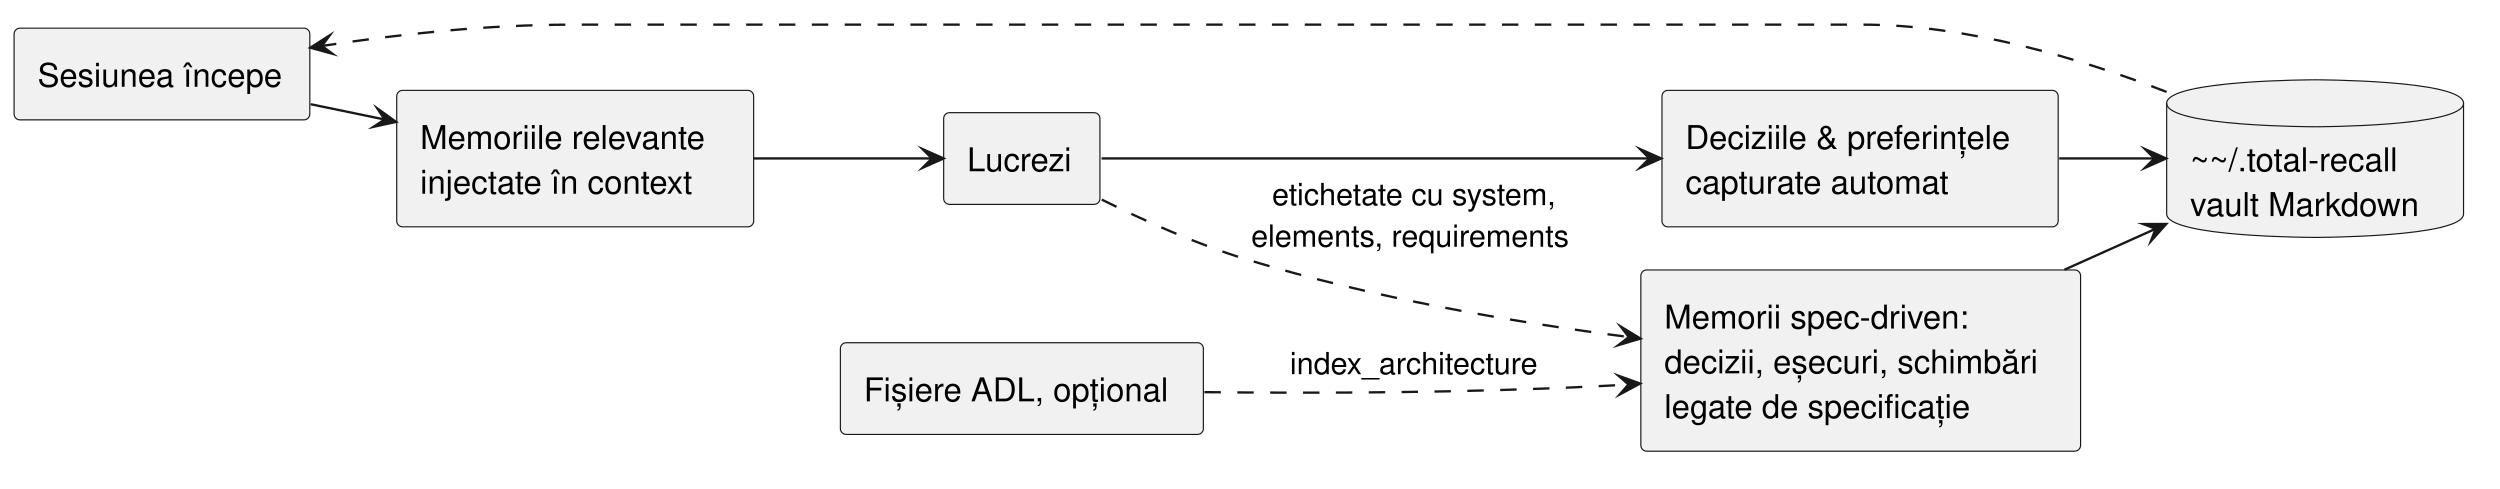
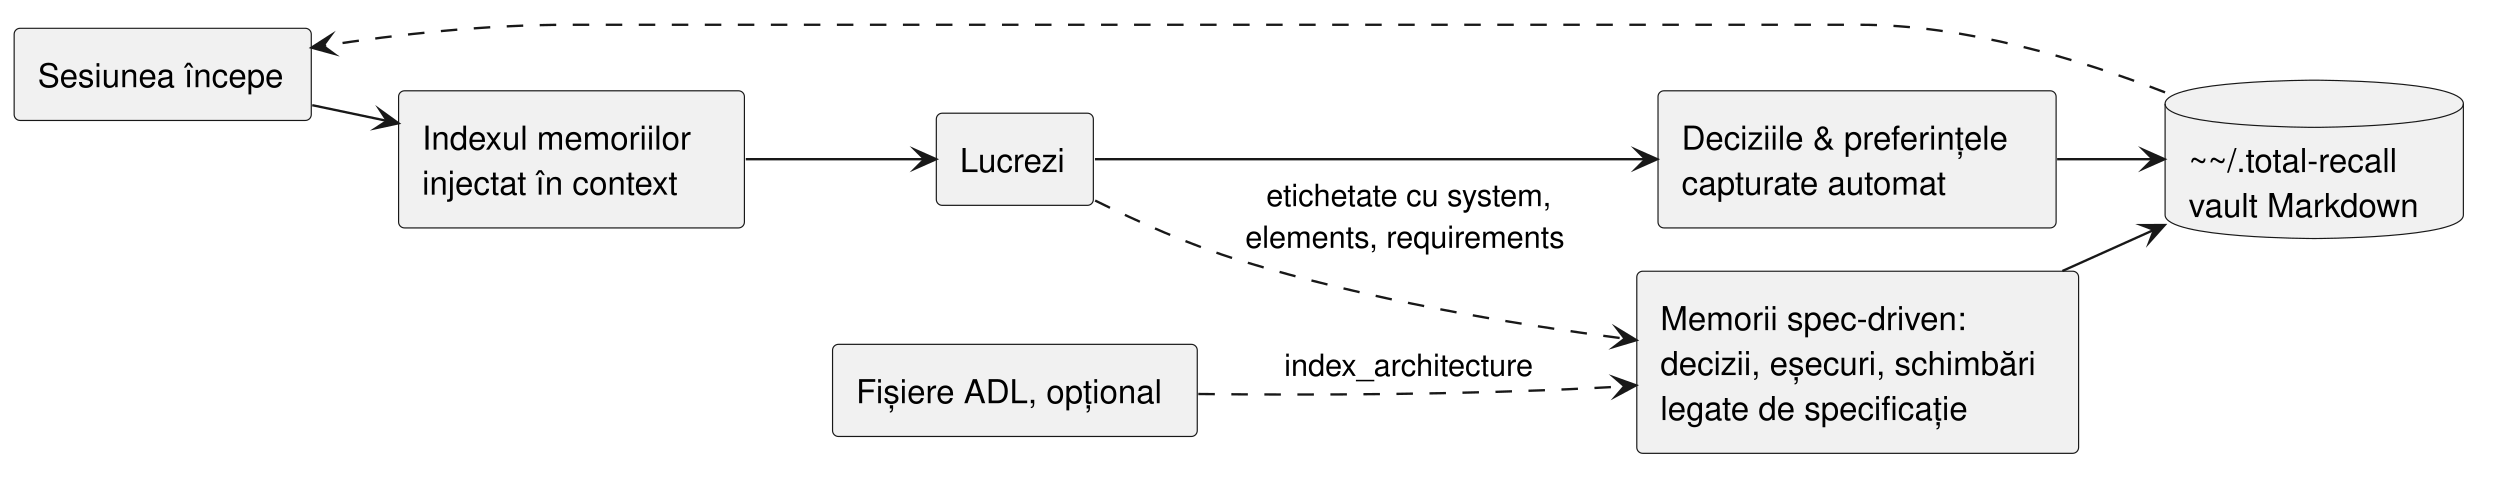
- <svg xmlns="http://www.w3.org/2000/svg" version="1.1" data-diagram-type="DESCRIPTION" style="width:1065px;height:208px;background:#FFFFFF;" width="1065px" height="208px" viewBox="0 0 1065 208" zoomAndPan="magnify" preserveAspectRatio="none" contentStyleType="text/css">
+ <svg xmlns="http://www.w3.org/2000/svg" version="1.1" data-diagram-type="DESCRIPTION" style="width:1060px;height:208px;background:#FFFFFF;" width="1060px" height="208px" viewBox="0 0 1060 208" zoomAndPan="magnify" preserveAspectRatio="none" contentStyleType="text/css">
  <defs />
  <g font-family="sans-serif" lengthAdjust="spacing">
    <g class="entity" data-qualified-name="A" id="ent0001" data-source-line="6">
      <rect x="6" y="12" width="125.98" height="39.068" fill="#F1F1F1" style="stroke:#181818;stroke-width:0.5;" rx="2.5" ry="2.5" />
      <text x="16" y="36.966" fill="#000" font-size="14" textLength="105.98" font-family="Helvetica">Sesiunea începe</text>
    </g>
    <g class="entity" data-qualified-name="B" id="ent0002" data-source-line="7">
-       <rect x="169" y="38.5" width="152.061" height="58.136" fill="#F1F1F1" style="stroke:#181818;stroke-width:0.5;" rx="2.5" ry="2.5" />
-       <text x="179" y="63.466" fill="#000" font-size="14" textLength="132.061" font-family="Helvetica">Memoriile relevante</text>
-       <text x="179" y="82.534" fill="#000" font-size="14" textLength="125.146" font-family="Helvetica">injectate în context</text>
+       <rect x="169" y="38.5" width="146.63" height="58.136" fill="#F1F1F1" style="stroke:#181818;stroke-width:0.5;" rx="2.5" ry="2.5" />
+       <text x="179" y="63.466" fill="#000" font-size="14" textLength="126.63" font-family="Helvetica">Indexul memoriilor</text>
+       <text x="179" y="82.534" fill="#000" font-size="14" textLength="117.25" font-family="Helvetica">injectat în context</text>
    </g>
    <g class="entity" data-qualified-name="C" id="ent0003" data-source-line="8">
-       <rect x="402" y="48" width="66.578" height="39.068" fill="#F1F1F1" style="stroke:#181818;stroke-width:0.5;" rx="2.5" ry="2.5" />
-       <text x="412" y="72.966" fill="#000" font-size="14" textLength="46.578" font-family="Helvetica">Lucrezi</text>
+       <rect x="397" y="48" width="66.578" height="39.068" fill="#F1F1F1" style="stroke:#181818;stroke-width:0.5;" rx="2.5" ry="2.5" />
+       <text x="407" y="72.966" fill="#000" font-size="14" textLength="46.578" font-family="Helvetica">Lucrezi</text>
    </g>
    <g class="entity" data-qualified-name="D" id="ent0004" data-source-line="9">
-       <rect x="708" y="38.5" width="168.791" height="58.136" fill="#F1F1F1" style="stroke:#181818;stroke-width:0.5;" rx="2.5" ry="2.5" />
-       <text x="718" y="63.466" fill="#000" font-size="14" textLength="148.791" font-family="Helvetica">Deciziile &amp; preferințele</text>
-       <text x="718" y="82.534" fill="#000" font-size="14" textLength="123.144" font-family="Helvetica">capturate automat</text>
+       <rect x="703" y="38.5" width="168.791" height="58.136" fill="#F1F1F1" style="stroke:#181818;stroke-width:0.5;" rx="2.5" ry="2.5" />
+       <text x="713" y="63.466" fill="#000" font-size="14" textLength="148.791" font-family="Helvetica">Deciziile &amp; preferințele</text>
+       <text x="713" y="82.534" fill="#000" font-size="14" textLength="123.144" font-family="Helvetica">capturate automat</text>
    </g>
    <g class="entity" data-qualified-name="E" id="ent0005" data-source-line="10">
-       <path d="M923,44 C923,34 986.235,34 986.235,34 C986.235,34 1049.47,34 1049.47,44 L1049.47,91.136 C1049.47,101.136 986.235,101.136 986.235,101.136 C986.235,101.136 923,101.136 923,91.136 L923,44" style="stroke:#181818;stroke-width:0.5;" fill="#F1F1F1" />
-       <path d="M923,44 C923,54 986.235,54 986.235,54 C986.235,54 1049.47,54 1049.47,44" style="stroke:#181818;stroke-width:0.5;" fill="none" />
-       <text x="933" y="72.966" fill="#000" font-size="14" textLength="95.004" font-family="Helvetica">~~/.total-recall</text>
-       <text x="933" y="92.034" fill="#000" font-size="14" textLength="106.47" font-family="Helvetica">vault Markdown</text>
+       <path d="M918,44 C918,34 981.235,34 981.235,34 C981.235,34 1044.47,34 1044.47,44 L1044.47,91.136 C1044.47,101.136 981.235,101.136 981.235,101.136 C981.235,101.136 918,101.136 918,91.136 L918,44" style="stroke:#181818;stroke-width:0.5;" fill="#F1F1F1" />
+       <path d="M918,44 C918,54 981.235,54 981.235,54 C981.235,54 1044.47,54 1044.47,44" style="stroke:#181818;stroke-width:0.5;" fill="none" />
+       <text x="928" y="72.966" fill="#000" font-size="14" textLength="95.004" font-family="Helvetica">~~/.total-recall</text>
+       <text x="928" y="92.034" fill="#000" font-size="14" textLength="106.47" font-family="Helvetica">vault Markdown</text>
    </g>
    <g class="entity" data-qualified-name="G" id="ent0006" data-source-line="11">
-       <rect x="699" y="115" width="187.327" height="77.204" fill="#F1F1F1" style="stroke:#181818;stroke-width:0.5;" rx="2.5" ry="2.5" />
-       <text x="709" y="139.966" fill="#000" font-size="14" textLength="138.655" font-family="Helvetica">Memorii spec-driven:</text>
-       <text x="709" y="159.034" fill="#000" font-size="14" textLength="167.327" font-family="Helvetica">decizii, eșecuri, schimbări</text>
-       <text x="709" y="178.102" fill="#000" font-size="14" textLength="137.815" font-family="Helvetica">legate de specificație</text>
+       <rect x="694" y="115" width="187.327" height="77.204" fill="#F1F1F1" style="stroke:#181818;stroke-width:0.5;" rx="2.5" ry="2.5" />
+       <text x="704" y="139.966" fill="#000" font-size="14" textLength="138.655" font-family="Helvetica">Memorii spec-driven:</text>
+       <text x="704" y="159.034" fill="#000" font-size="14" textLength="167.327" font-family="Helvetica">decizii, eșecuri, schimbări</text>
+       <text x="704" y="178.102" fill="#000" font-size="14" textLength="137.815" font-family="Helvetica">legate de specificație</text>
    </g>
    <g class="entity" data-qualified-name="Hh" id="ent0007" data-source-line="12">
-       <rect x="358" y="146" width="154.637" height="39.068" fill="#F1F1F1" style="stroke:#181818;stroke-width:0.5;" rx="2.5" ry="2.5" />
-       <text x="368" y="170.966" fill="#000" font-size="14" textLength="134.637" font-family="Helvetica">Fișiere ADL, opțional</text>
+       <rect x="353" y="146" width="154.637" height="39.068" fill="#F1F1F1" style="stroke:#181818;stroke-width:0.5;" rx="2.5" ry="2.5" />
+       <text x="363" y="170.966" fill="#000" font-size="14" textLength="134.637" font-family="Helvetica">Fișiere ADL, opțional</text>
    </g>
    <g class="link" data-entity-1="ent0001" data-entity-2="ent0002" id="lnk8" data-link-type="dependency">
-       <polygon points="168.734,51.928,160.731,46.187,163.837,50.915,159.11,54.021,168.734,51.928" fill="#181818" style="stroke:#181818;stroke-width:1;stroke-linejoin:miter;stroke-miterlimit:10;" />
-       <path d="M132.327,44.395 C144.126,46.836 151.689,48.401 163.837,50.915" style="stroke:#181818;stroke-width:1;" fill="none" />
+       <polygon points="168.959,52.273,160.973,46.509,164.066,51.246,159.329,54.338,168.959,52.273" fill="#181818" style="stroke:#181818;stroke-width:1;stroke-linejoin:miter;stroke-miterlimit:10;" />
+       <path d="M132.401,44.599 C144.277,47.092 151.906,48.693 164.066,51.246" style="stroke:#181818;stroke-width:1;" fill="none" />
    </g>
    <g class="link" data-entity-1="ent0002" data-entity-2="ent0003" id="lnk9" data-link-type="dependency">
-       <polygon points="401.98,67.5,392.98,63.5,396.98,67.5,392.98,71.5,401.98,67.5" fill="#181818" style="stroke:#181818;stroke-width:1;stroke-linejoin:miter;stroke-miterlimit:10;" />
-       <path d="M321.042,67.5 C349.173,67.5 374.689,67.5 396.98,67.5" style="stroke:#181818;stroke-width:1;" fill="none" />
+       <polygon points="396.918,67.5,387.918,63.5,391.918,67.5,387.918,71.5,396.918,67.5" fill="#181818" style="stroke:#181818;stroke-width:1;stroke-linejoin:miter;stroke-miterlimit:10;" />
+       <path d="M316.212,67.5 C344.129,67.5 369.611,67.5 391.918,67.5" style="stroke:#181818;stroke-width:1;" fill="none" />
    </g>
    <g class="link" data-entity-1="ent0003" data-entity-2="ent0004" id="lnk10" data-link-type="dependency">
-       <polygon points="707.651,67.5,698.651,63.5,702.651,67.5,698.651,71.5,707.651,67.5" fill="#181818" style="stroke:#181818;stroke-width:1;stroke-linejoin:miter;stroke-miterlimit:10;" />
-       <path d="M469.261,67.5 C522.987,67.5 626.452,67.5 702.651,67.5" style="stroke:#181818;stroke-width:1;" fill="none" />
+       <polygon points="702.651,67.5,693.651,63.5,697.651,67.5,693.651,71.5,702.651,67.5" fill="#181818" style="stroke:#181818;stroke-width:1;stroke-linejoin:miter;stroke-miterlimit:10;" />
+       <path d="M464.261,67.5 C517.987,67.5 621.452,67.5 697.651,67.5" style="stroke:#181818;stroke-width:1;" fill="none" />
    </g>
    <g class="link" data-entity-1="ent0004" data-entity-2="ent0005" id="lnk11" data-link-type="dependency">
-       <polygon points="922.763,67.5,913.763,63.5,917.763,67.5,913.763,71.5,922.763,67.5" fill="#181818" style="stroke:#181818;stroke-width:1;stroke-linejoin:miter;stroke-miterlimit:10;" />
-       <path d="M877.216,67.5 C892.514,67.5 903.228,67.5 917.763,67.5" style="stroke:#181818;stroke-width:1;" fill="none" />
+       <polygon points="917.763,67.5,908.763,63.5,912.763,67.5,908.763,71.5,917.763,67.5" fill="#181818" style="stroke:#181818;stroke-width:1;stroke-linejoin:miter;stroke-miterlimit:10;" />
+       <path d="M872.216,67.5 C887.514,67.5 898.228,67.5 912.763,67.5" style="stroke:#181818;stroke-width:1;" fill="none" />
    </g>
    <g class="link" data-entity-1="ent0005" data-entity-2="ent0001" id="lnk12" data-link-type="dependency">
-       <polygon points="132.195,20.324,141.692,22.93,137.138,19.574,140.494,15.02,132.195,20.324" fill="#181818" style="stroke:#181818;stroke-width:1;stroke-linejoin:miter;stroke-miterlimit:10;" />
-       <path d="M922.981,39.167 C886.15,24.862 838.074,10.5 793.5,10.5 C244,10.5 244,10.5 244,10.5 C206.726,10.5 170.226,14.559 137.138,19.574" style="stroke:#181818;stroke-width:1;stroke-dasharray:7,7;" fill="none" />
+       <polygon points="132.095,20.201,141.597,22.793,137.037,19.444,140.386,14.885,132.095,20.201" fill="#181818" style="stroke:#181818;stroke-width:1;stroke-linejoin:miter;stroke-miterlimit:10;" />
+       <path d="M917.981,39.167 C881.15,24.862 833.074,10.5 788.5,10.5 C241.5,10.5 241.5,10.5 241.5,10.5 C205.054,10.5 169.515,14.474 137.037,19.444" style="stroke:#181818;stroke-width:1;stroke-dasharray:7,7;" fill="none" />
    </g>
    <g class="link" data-entity-1="ent0003" data-entity-2="ent0006" id="lnk13" data-link-type="dependency">
-       <polygon points="698.823,144.226,690.413,139.101,693.865,143.583,689.383,147.035,698.823,144.226" fill="#181818" style="stroke:#181818;stroke-width:1;stroke-linejoin:miter;stroke-miterlimit:10;" />
-       <path d="M469.342,85.034 C487.145,93.869 509.789,104.048 531,110.5 C585.488,127.075 643.491,137.047 693.865,143.583" style="stroke:#181818;stroke-width:1;stroke-dasharray:7,7;" fill="none" />
-       <text x="541.886" y="87.397" fill="#000" font-size="13" textLength="128.778" font-family="Helvetica">etichetate cu system,</text>
-       <text x="533" y="105.103" fill="#000" font-size="13" textLength="146.549" font-family="Helvetica">elements, requirements</text>
+       <polygon points="693.823,144.226,685.413,139.101,688.865,143.583,684.383,147.035,693.823,144.226" fill="#181818" style="stroke:#181818;stroke-width:1;stroke-linejoin:miter;stroke-miterlimit:10;" />
+       <path d="M464.342,85.034 C482.145,93.869 504.789,104.048 526,110.5 C580.488,127.075 638.491,137.047 688.865,143.583" style="stroke:#181818;stroke-width:1;stroke-dasharray:7,7;" fill="none" />
+       <text x="536.886" y="87.397" fill="#000" font-size="13" textLength="128.778" font-family="Helvetica">etichetate cu system,</text>
+       <text x="528" y="105.103" fill="#000" font-size="13" textLength="146.549" font-family="Helvetica">elements, requirements</text>
    </g>
    <g class="link" data-entity-1="ent0006" data-entity-2="ent0005" id="lnk14" data-link-type="dependency">
-       <polygon points="922.838,95.416,912.99,95.454,918.277,97.464,916.267,102.752,922.838,95.416" fill="#181818" style="stroke:#181818;stroke-width:1;stroke-linejoin:miter;stroke-miterlimit:10;" />
-       <path d="M879.447,114.902 C894.064,108.338 904.427,103.684 918.277,97.464" style="stroke:#181818;stroke-width:1;" fill="none" />
+       <polygon points="917.838,95.416,907.99,95.454,913.277,97.464,911.267,102.752,917.838,95.416" fill="#181818" style="stroke:#181818;stroke-width:1;stroke-linejoin:miter;stroke-miterlimit:10;" />
+       <path d="M874.447,114.902 C889.064,108.338 899.427,103.684 913.277,97.464" style="stroke:#181818;stroke-width:1;" fill="none" />
    </g>
    <g class="link" data-entity-1="ent0007" data-entity-2="ent0006" id="lnk15" data-link-type="dependency">
-       <polygon points="698.701,163.384,689.434,160.051,693.715,163.749,690.017,168.03,698.701,163.384" fill="#181818" style="stroke:#181818;stroke-width:1;stroke-linejoin:miter;stroke-miterlimit:10;" />
-       <path d="M513.089,167.054 C561.307,167.57 624.831,167.404 681,164.5 C686.776,164.201 687.729,164.186 693.715,163.749" style="stroke:#181818;stroke-width:1;stroke-dasharray:7,7;" fill="none" />
-       <text x="549.5" y="159.397" fill="#000" font-size="13" textLength="113.347" font-family="Helvetica">index_architecture</text>
+       <polygon points="693.701,163.384,684.434,160.051,688.715,163.749,685.017,168.03,693.701,163.384" fill="#181818" style="stroke:#181818;stroke-width:1;stroke-linejoin:miter;stroke-miterlimit:10;" />
+       <path d="M508.089,167.054 C556.307,167.57 619.831,167.404 676,164.5 C681.776,164.201 682.729,164.186 688.715,163.749" style="stroke:#181818;stroke-width:1;stroke-dasharray:7,7;" fill="none" />
+       <text x="544.5" y="159.397" fill="#000" font-size="13" textLength="113.347" font-family="Helvetica">index_architecture</text>
    </g>
  </g>
</svg>
